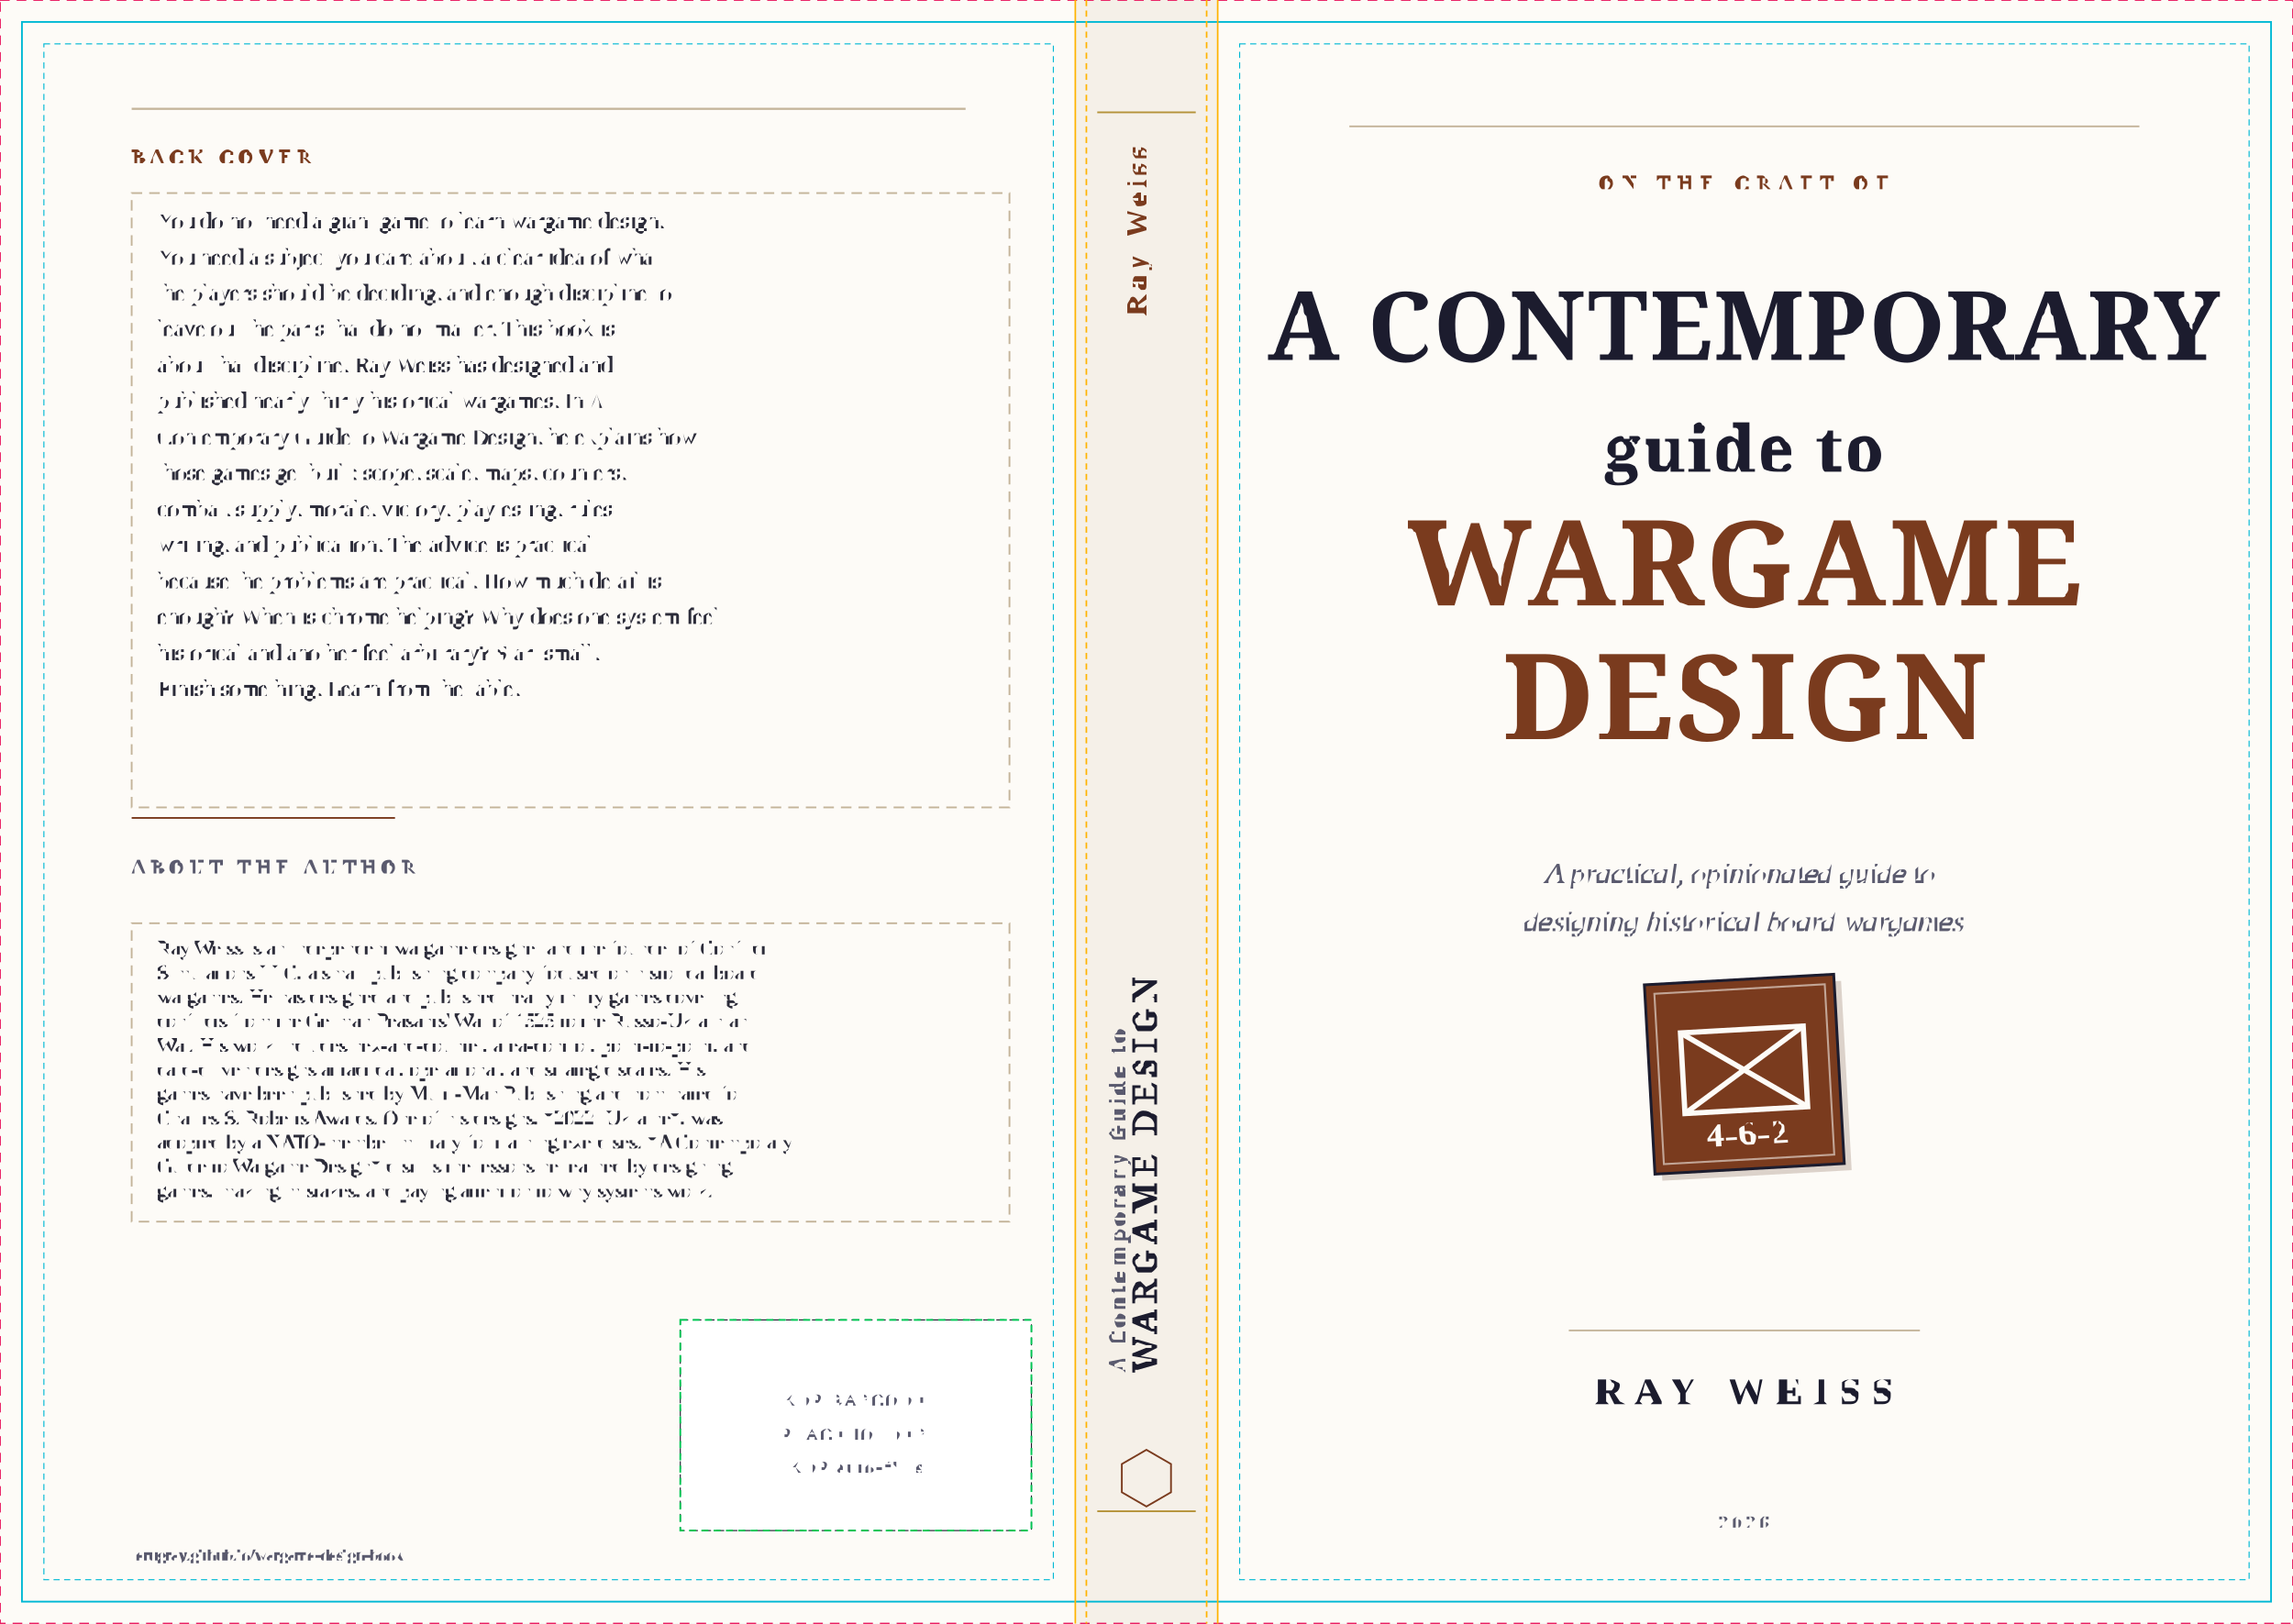
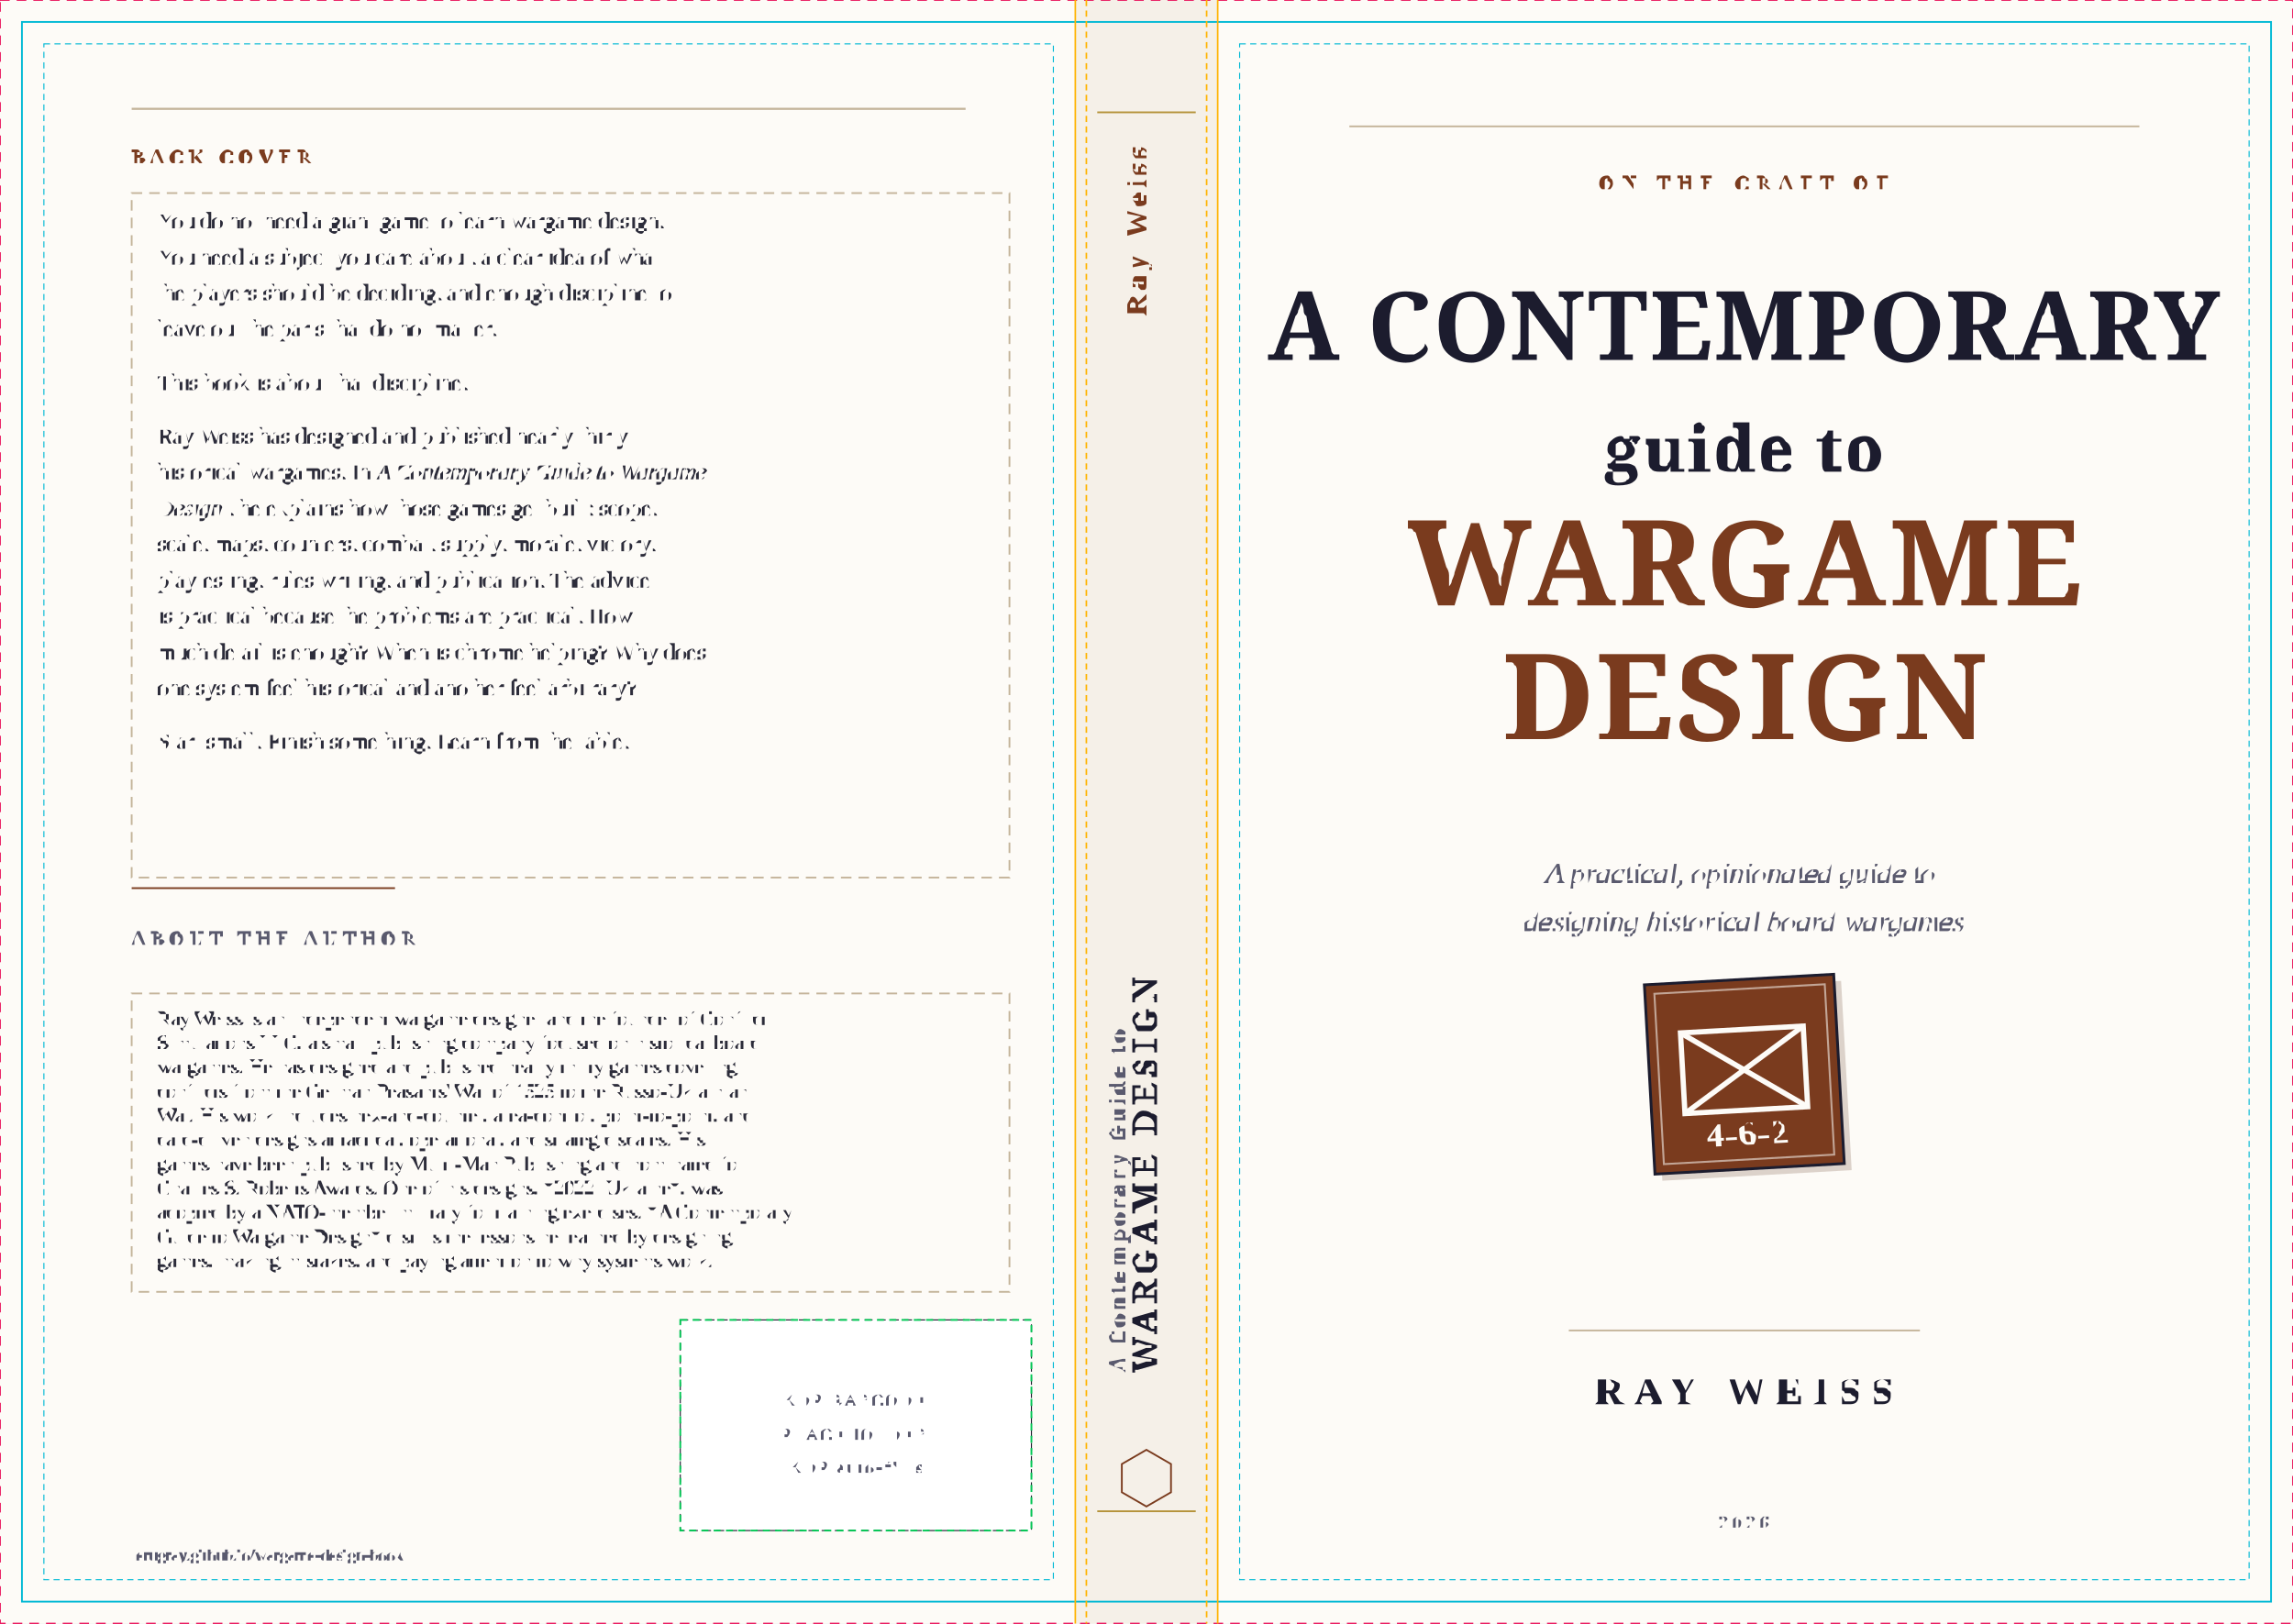
<svg xmlns="http://www.w3.org/2000/svg" width="13.061in" height="9.25in" viewBox="0 0 13.061 9.25">
  <defs>
    <style>
      .paper { fill: #fdfbf7; }
      .paper-alt { fill: #f5f0e8; }
      .ink { fill: #1c1c2e; }
      .body { fill: #2c2c3a; }
      .muted { fill: #5a5a6e; }
      .accent { fill: #7a3b1e; }
      .gold { fill: #b5933a; }
      .display { font-family: 'Playfair Display', Georgia, serif; }
      .lora { font-family: Lora, Georgia, 'Times New Roman', serif; }
      .small { font-family: Lora, Georgia, 'Times New Roman', serif; text-transform: uppercase; }
      .guide-trim { fill: none; stroke: #00B8D4; stroke-width: 0.010; }
      .guide-safe { fill: none; stroke: #00B8D4; stroke-width: 0.006; stroke-dasharray: 0.035 0.025; }
      .guide-bleed { fill: none; stroke: #E91E63; stroke-width: 0.010; stroke-dasharray: 0.055 0.040; }
      .guide-spine { fill: none; stroke: #FFB300; stroke-width: 0.009; }
    </style>
  </defs>
  <rect x="0" y="0" width="13.061" height="9.25" class="paper" />
  <rect x="6.125" y="0" width="0.811" height="9.25" class="paper-alt" />
  <g id="back-cover">
    <line x1="0.75" y1="0.62" x2="5.5" y2="0.62" stroke="#c4b49a" stroke-width="0.012" />
    <text x="0.75" y="0.93" class="small accent" font-size="0.111" text-anchor="start" letter-spacing="0.030" font-weight="700">
      <tspan x="0.75" dy="0">BACK COVER</tspan>
    </text>
-     <rect x="0.75" y="1.1" width="5" height="3.5" fill="none" stroke="#c4b49a" stroke-width="0.010" stroke-dasharray="0.060 0.040" />
+     <rect x="0.75" y="1.1" width="5" height="3.9" fill="none" stroke="#c4b49a" stroke-width="0.010" stroke-dasharray="0.060 0.040" />
    <text x="0.9" y="1.3" class="lora body" font-size="0.130" text-anchor="start">
      <tspan x="0.9" dy="0">You do not need a giant game to learn wargame design.</tspan>
      <tspan x="0.9" dy="0.205">You need a subject you care about, a clear idea of what</tspan>
      <tspan x="0.9" dy="0.205">the players should be deciding, and enough discipline to</tspan>
-       <tspan x="0.9" dy="0.205">leave out the parts that do not matter. This book is</tspan>
-       <tspan x="0.9" dy="0.205">about that discipline. Ray Weiss has designed and</tspan>
-       <tspan x="0.9" dy="0.205">published nearly thirty historical wargames. In A</tspan>
-       <tspan x="0.9" dy="0.205">Contemporary Guide to Wargame Design, he explains how</tspan>
-       <tspan x="0.9" dy="0.205">those games get built: scope, scale, maps, counters,</tspan>
-       <tspan x="0.9" dy="0.205">combat, supply, morale, victory, playtesting, rules</tspan>
-       <tspan x="0.9" dy="0.205">writing, and publication. The advice is practical</tspan>
-       <tspan x="0.9" dy="0.205">because the problems are practical. How much detail is</tspan>
-       <tspan x="0.9" dy="0.205">enough? When is chrome helping? Why does one system feel</tspan>
-       <tspan x="0.9" dy="0.205">historical and another feel arbitrary? Start small.</tspan>
-       <tspan x="0.9" dy="0.205">Finish something. Learn from the table. ---</tspan>
+       <tspan x="0.9" dy="0.205">leave out the parts that do not matter.</tspan>
+       <tspan x="0.9" dy="0.305">This book is about that discipline.</tspan>
+       <tspan x="0.9" dy="0.305">Ray Weiss has designed and published nearly thirty</tspan>
+       <tspan x="0.9" dy="0.205">historical wargames. In</tspan>
+       <tspan font-style="italic">A Contemporary Guide to Wargame</tspan>
+       <tspan x="0.9" dy="0.205" font-style="italic">Design</tspan>
+       <tspan>, he explains how those games get built: scope,</tspan>
+       <tspan x="0.9" dy="0.205">scale, maps, counters, combat, supply, morale, victory,</tspan>
+       <tspan x="0.9" dy="0.205">playtesting, rules writing, and publication. The advice</tspan>
+       <tspan x="0.9" dy="0.205">is practical because the problems are practical. How</tspan>
+       <tspan x="0.9" dy="0.205">much detail is enough? When is chrome helping? Why does</tspan>
+       <tspan x="0.9" dy="0.205">one system feel historical and another feel arbitrary?</tspan>
+       <tspan x="0.9" dy="0.305">Start small. Finish something. Learn from the table.</tspan>
    </text>
-     <line x1="0.75" y1="4.66" x2="2.25" y2="4.66" stroke="#7a3b1e" stroke-width="0.010" />
-     <text x="0.75" y="4.98" class="small muted" font-size="0.111" text-anchor="start" letter-spacing="0.030" font-weight="700">
+     <line x1="0.75" y1="5.06" x2="2.25" y2="5.06" stroke="#7a3b1e" stroke-width="0.010" />
+     <text x="0.75" y="5.38" class="small muted" font-size="0.111" text-anchor="start" letter-spacing="0.030" font-weight="700">
      <tspan x="0.75" dy="0">ABOUT THE AUTHOR</tspan>
    </text>
-     <rect x="0.75" y="5.26" width="5" height="1.7" fill="none" stroke="#c4b49a" stroke-width="0.010" stroke-dasharray="0.060 0.040" />
-     <text x="0.9" y="5.44" class="lora body" font-size="0.115" text-anchor="start">
+     <rect x="0.75" y="5.66" width="5" height="1.7" fill="none" stroke="#c4b49a" stroke-width="0.010" stroke-dasharray="0.060 0.040" />
+     <text x="0.9" y="5.84" class="lora body" font-size="0.115" text-anchor="start">
      <tspan x="0.9" dy="0">Ray Weiss is an independent wargame designer and the founder of Conflict</tspan>
      <tspan x="0.9" dy="0.138">Simulations LLC, a small publishing company focused on historical board</tspan>
      <tspan x="0.9" dy="0.138">wargames. He has designed and published nearly thirty games covering</tspan>
      <tspan x="0.9" dy="0.138">conflicts from the German Peasants' War of 1525 to the Russo-Ukrainian</tspan>
      <tspan x="0.9" dy="0.138">War. His work includes hex-and-counter, area-control, point-to-point, and</tspan>
      <tspan x="0.9" dy="0.138">card-driven designs at tactical, operational, and strategic scales. His</tspan>
      <tspan x="0.9" dy="0.138">games have been published by Multi-Man Publishing and nominated for</tspan>
      <tspan x="0.9" dy="0.138">Charles S. Roberts Awards. One of his designs, *2022: Ukraine*, was</tspan>
      <tspan x="0.9" dy="0.138">adopted by a NATO-member military for training exercises. *A Contemporary</tspan>
      <tspan x="0.9" dy="0.138">Guide to Wargame Design* distills the lessons he learned by designing</tspan>
      <tspan x="0.9" dy="0.138">games, making mistakes, and paying attention to why systems work.</tspan>
    </text>
    <rect x="3.875" y="7.52" width="2" height="1.2" fill="#ffffff" stroke="#1c1c2e" stroke-width="0.006" stroke-dasharray="0.045 0.030" />
    <text x="4.875" y="8.01" class="small muted" font-size="0.090" text-anchor="middle" letter-spacing="0.018">
      <tspan x="4.875" dy="0">KDP BARCODE</tspan>
      <tspan x="4.875" dy="0.19">PLACEHOLDER</tspan>
      <tspan x="4.875" dy="0.19">KDP auto-fills</tspan>
    </text>
    <text x="0.75" y="8.89" class="lora muted" font-size="0.095" text-anchor="start">
      <tspan x="0.75" dy="0">lerugray.github.io/wargame-design-book</tspan>
    </text>
  </g>
  <g id="spine">
    <line x1="6.25" y1="0.64" x2="6.811" y2="0.64" stroke="#b5933a" stroke-width="0.010" />
    <line x1="6.25" y1="8.61" x2="6.811" y2="8.61" stroke="#b5933a" stroke-width="0.010" />
    <g transform="translate(6.4104 7.82) rotate(-90)">
      <text class="display muted" font-size="0.125" font-weight="700" letter-spacing="0.016">A Contemporary Guide to</text>
    </g>
    <g transform="translate(6.5904 7.82) rotate(-90)">
      <text class="display ink" font-size="0.190" font-weight="900" letter-spacing="0.030">WARGAME DESIGN</text>
    </g>
    <g transform="translate(6.5304 1.8) rotate(-90)">
      <text class="lora accent" font-size="0.167" font-weight="700" letter-spacing="0.028">Ray Weiss</text>
    </g>
    <polygon points="6.53,8.26 6.67,8.341 6.67,8.502 6.53,8.583 6.39,8.502 6.39,8.341" fill="none" stroke="#7a3b1e" stroke-width="0.010" />
  </g>
  <g id="front-cover">
    <line x1="7.686" y1="0.72" x2="12.186" y2="0.72" stroke="#c4b49a" stroke-width="0.010" />
    <text x="9.936" y="1.08" class="small accent" font-size="0.111" text-anchor="middle" letter-spacing="0.045" font-weight="700">
      <tspan x="9.936" dy="0">ON THE CRAFT OF</tspan>
    </text>
    <text x="9.936" y="2.05" class="display ink" font-size="0.545" text-anchor="middle" font-weight="800" letter-spacing="0.008">
      <tspan x="9.936" dy="0">A CONTEMPORARY</tspan>
    </text>
    <text x="9.936" y="2.69" class="display ink" font-size="0.360" text-anchor="middle" font-weight="700" letter-spacing="0.018">
      <tspan x="9.936" dy="0">guide to</tspan>
    </text>
    <text x="9.936" y="3.45" class="display accent" font-size="0.665" text-anchor="middle" font-weight="900" letter-spacing="0.022">
      <tspan x="9.936" dy="0">WARGAME</tspan>
    </text>
    <text x="9.936" y="4.21" class="display accent" font-size="0.665" text-anchor="middle" font-weight="900" letter-spacing="0.022">
      <tspan x="9.936" dy="0">DESIGN</tspan>
    </text>
    <text x="9.936" y="5.03" class="lora muted" font-size="0.167" text-anchor="middle" font-style="italic">
      <tspan x="9.936" dy="0">A practical, opinionated guide to</tspan>
      <tspan x="9.936" dy="0.275">designing historical board wargames</tspan>
    </text>
    <g id="counter" transform="translate(9.9357 6.12) rotate(-3.2)">
      <rect x="-0.5" y="-0.5" width="1.08" height="1.08" fill="#5a2c14" opacity="0.20" />
      <rect x="-0.54" y="-0.54" width="1.08" height="1.08" fill="#7a3b1e" stroke="#1c1c2e" stroke-width="0.016" />
      <rect x="-0.486" y="-0.486" width="0.972" height="0.972" fill="none" stroke="#fdfbf7" stroke-width="0.011" opacity="0.55" />
      <rect x="-0.35" y="-0.255" width="0.7" height="0.46" fill="none" stroke="#fdfbf7" stroke-width="0.030" />
      <line x1="-0.35" y1="-0.255" x2="0.35" y2="0.205" stroke="#fdfbf7" stroke-width="0.030" />
      <line x1="0.35" y1="-0.255" x2="-0.35" y2="0.205" stroke="#fdfbf7" stroke-width="0.030" />
      <text class="lora" x="0" y="0.405" text-anchor="middle" font-size="0.194" font-weight="700" fill="#fdfbf7" letter-spacing="0.010">4-6-2</text>
    </g>
    <line x1="8.936" y1="7.58" x2="10.936" y2="7.58" stroke="#c4b49a" stroke-width="0.010" />
    <text x="9.936" y="8" class="lora ink" font-size="0.225" text-anchor="middle" font-weight="700" letter-spacing="0.060">
      <tspan x="9.936" dy="0">RAY WEISS</tspan>
    </text>
    <text x="9.936" y="8.7" class="lora muted" font-size="0.095" text-anchor="middle" letter-spacing="0.030">
      <tspan x="9.936" dy="0">2026</tspan>
    </text>
  </g>
  <g id="guides">
    <rect x="0" y="0" width="13.061" height="9.25" class="guide-bleed" />
    <rect x="0.125" y="0.125" width="12.811" height="9" class="guide-trim" />
    <rect x="0.25" y="0.25" width="5.75" height="8.75" class="guide-safe" />
    <rect x="7.061" y="0.25" width="5.75" height="8.75" class="guide-safe" />
    <line x1="6.125" y1="0" x2="6.125" y2="9.25" class="guide-spine" />
    <line x1="6.936" y1="0" x2="6.936" y2="9.25" class="guide-spine" />
    <line x1="6.188" y1="0" x2="6.188" y2="9.25" class="guide-spine" stroke-dasharray="0.035 0.025" />
    <line x1="6.873" y1="0" x2="6.873" y2="9.25" class="guide-spine" stroke-dasharray="0.035 0.025" />
    <rect x="3.875" y="7.52" width="2" height="1.2" fill="none" stroke="#00C853" stroke-width="0.010" stroke-dasharray="0.040 0.030" />
  </g>
</svg>
